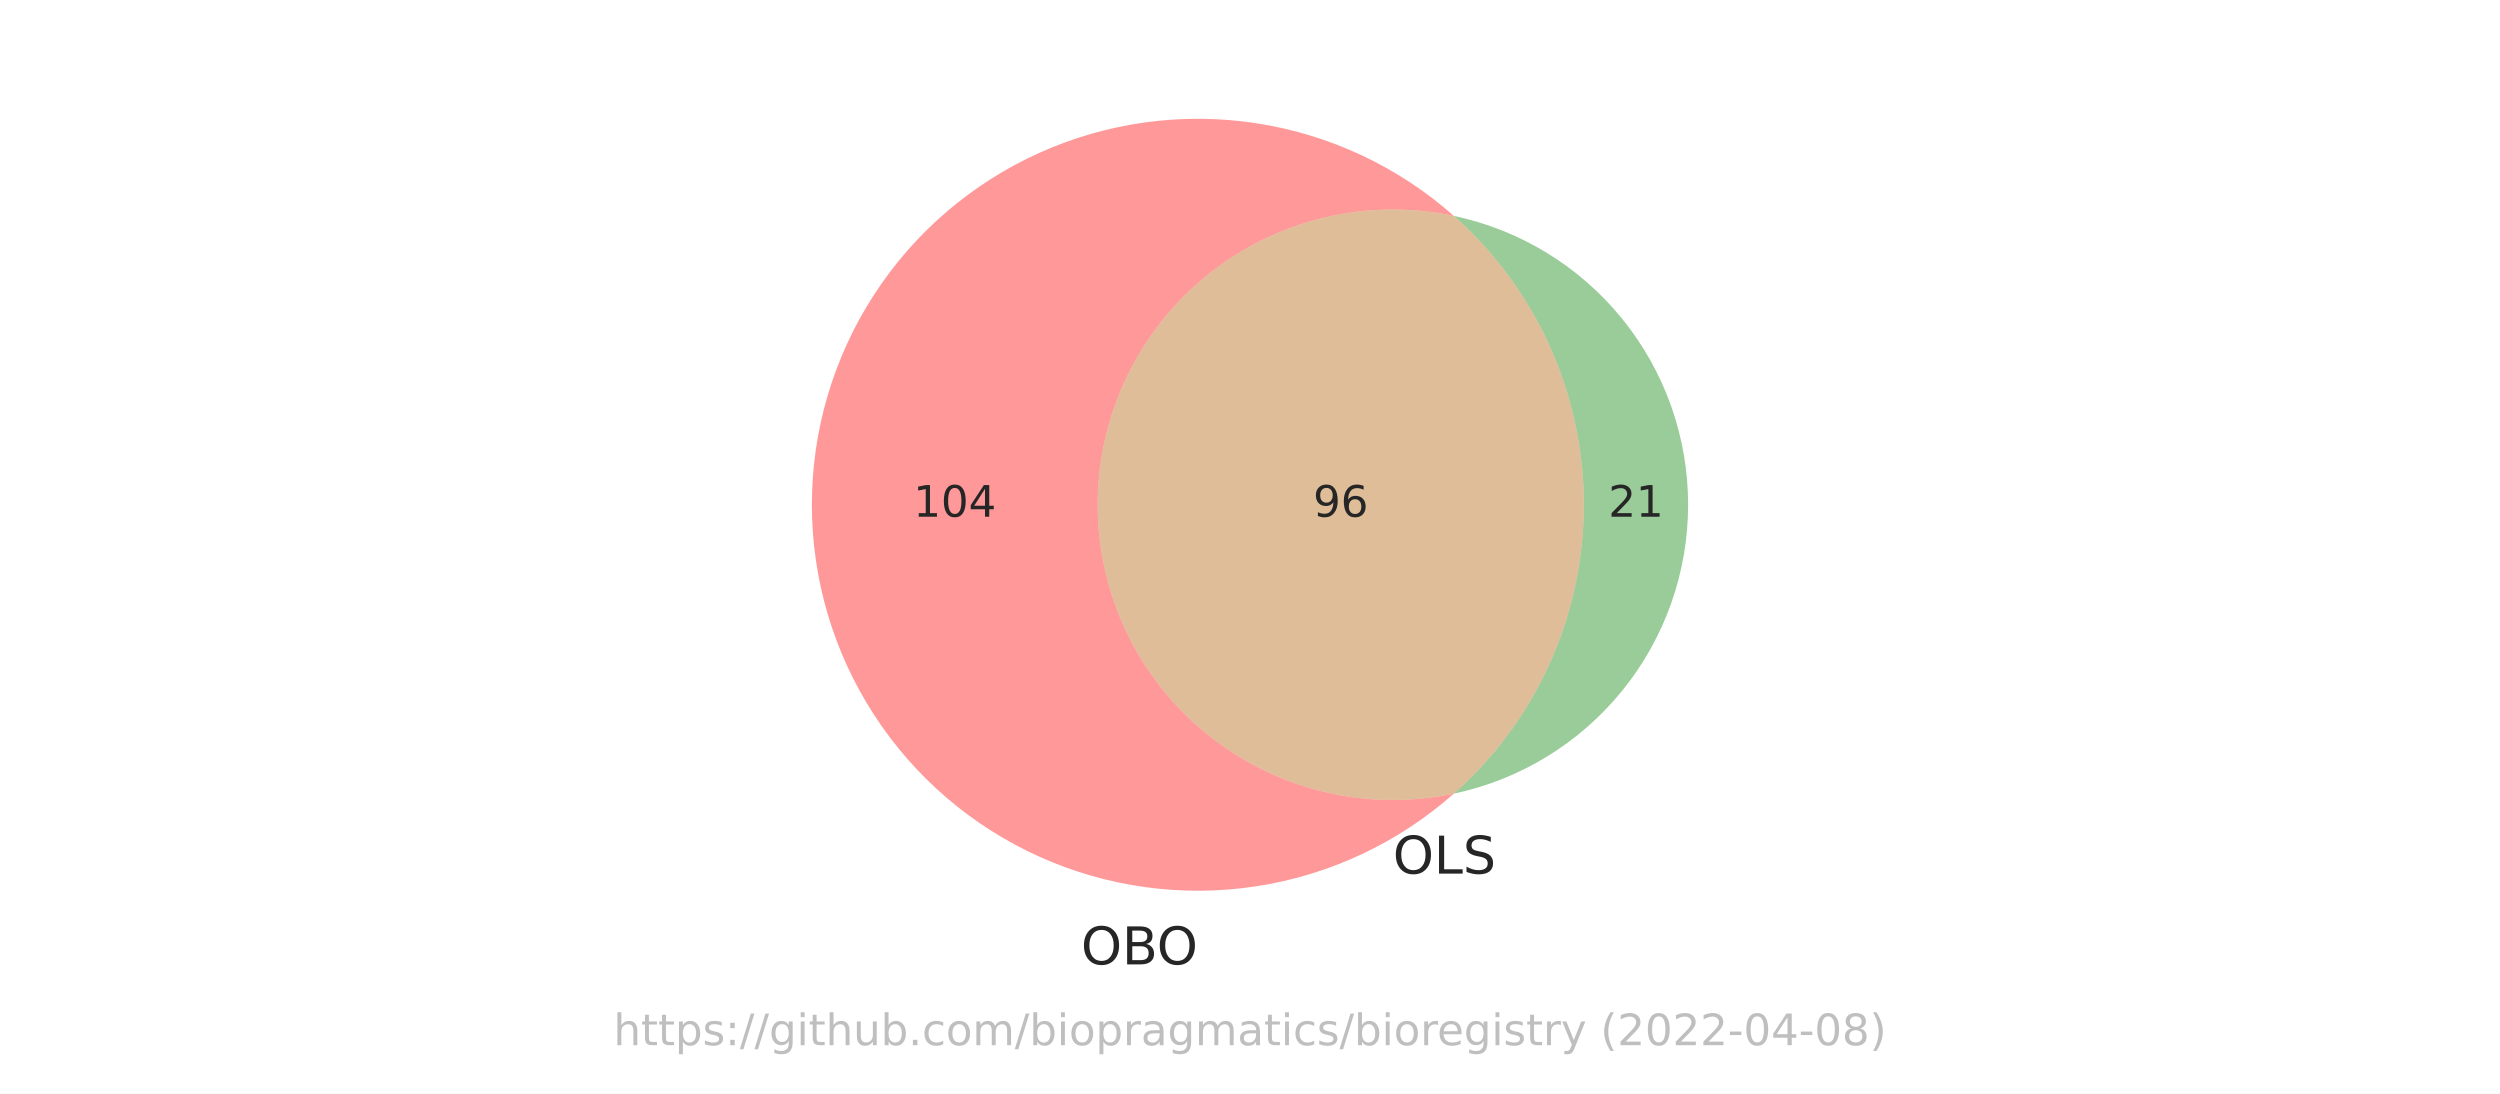
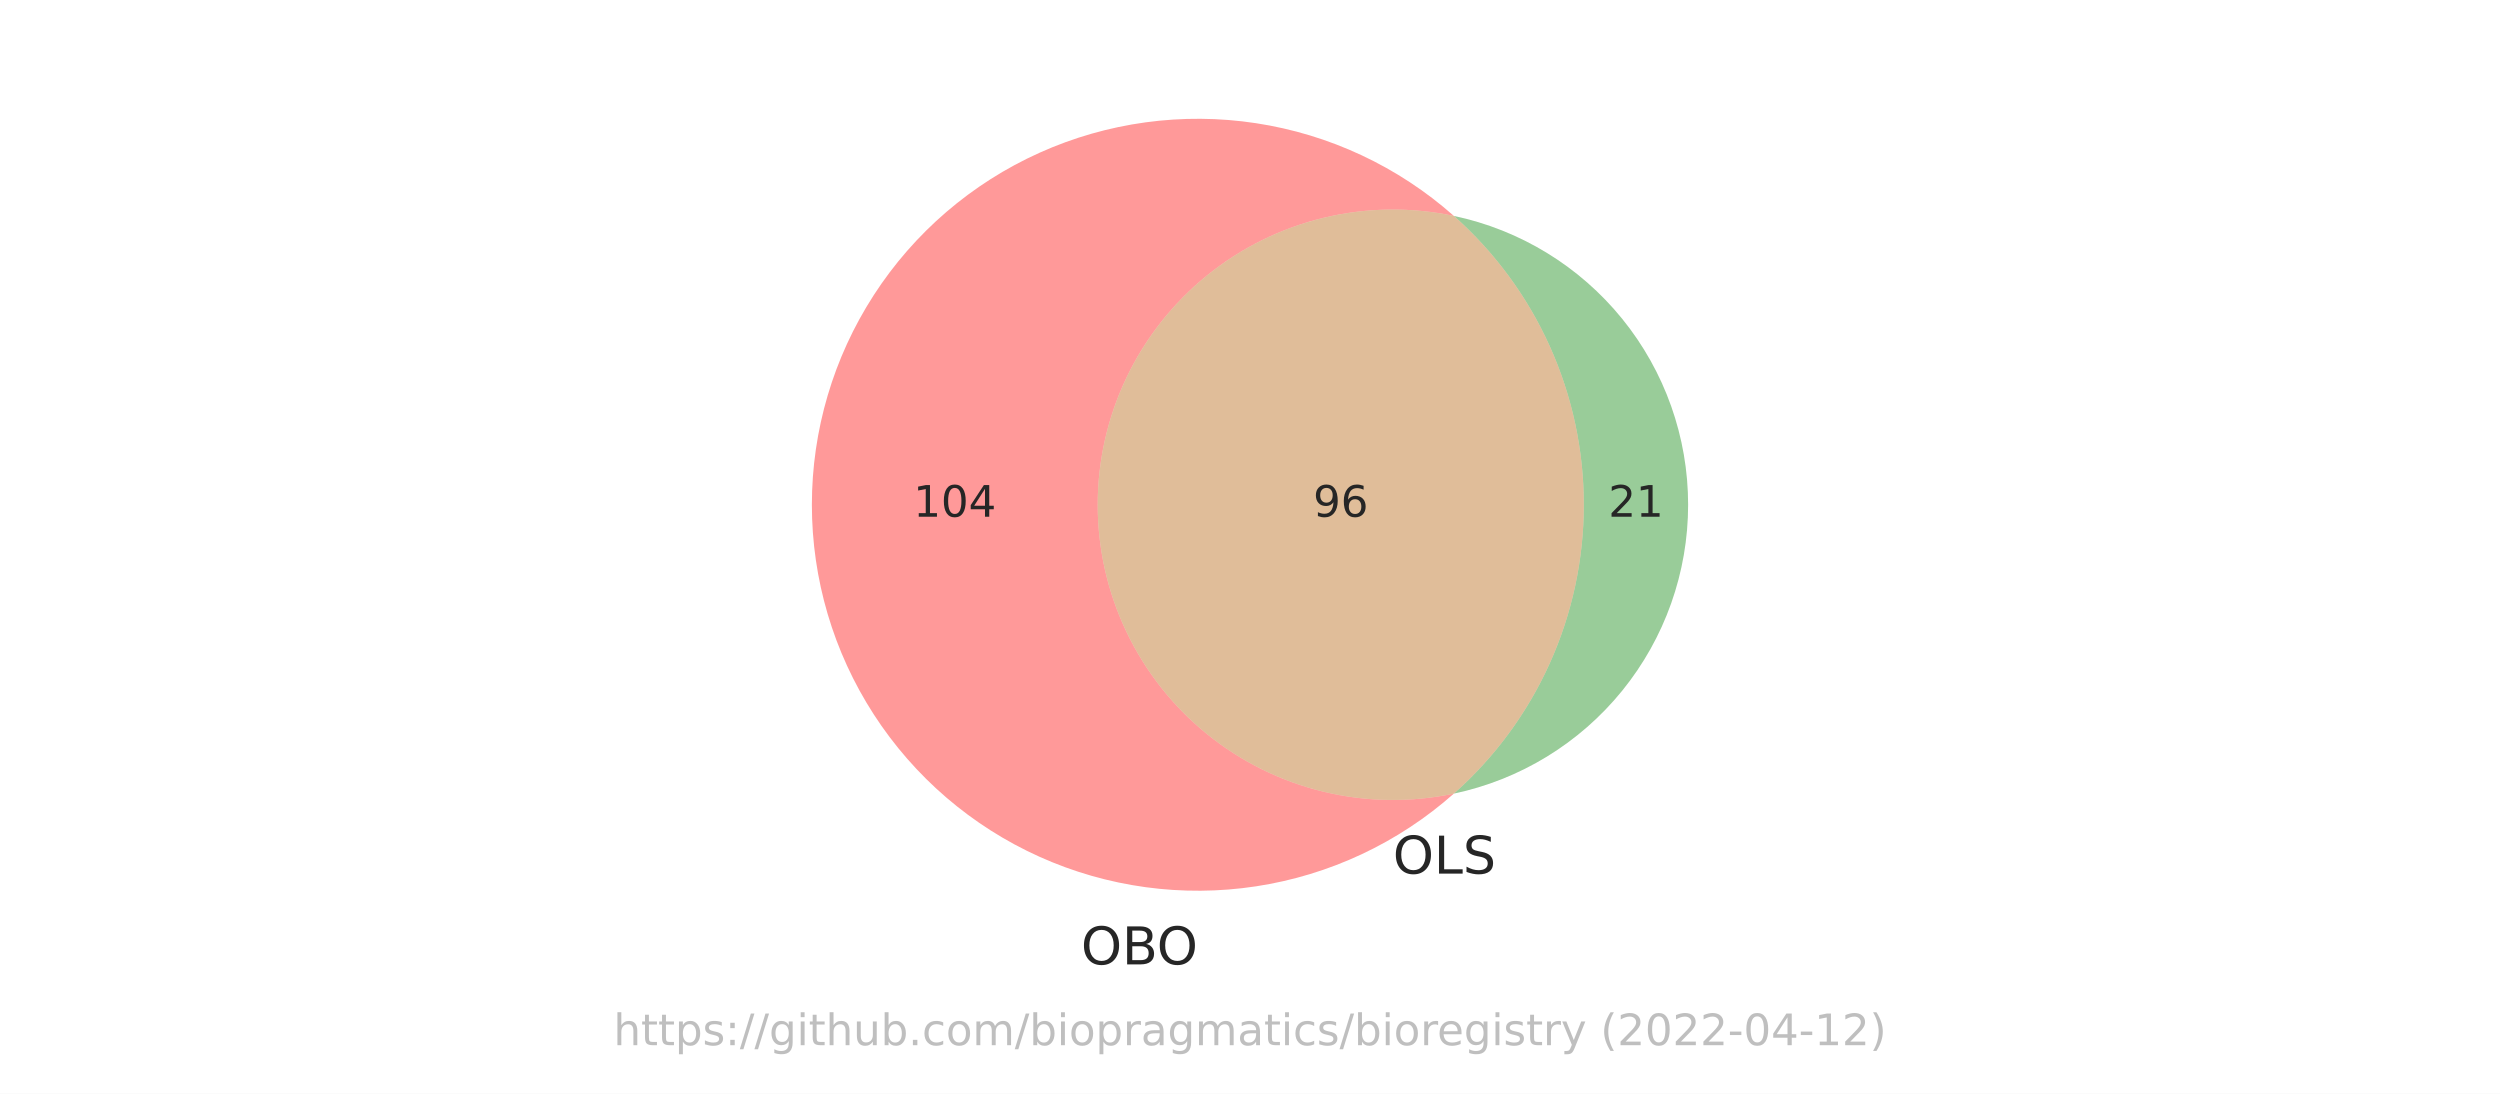
<svg xmlns="http://www.w3.org/2000/svg" xmlns:xlink="http://www.w3.org/1999/xlink" width="576pt" height="252pt" viewBox="0 0 576 252" version="1.1">
  <defs>
    <style type="text/css">*{stroke-linejoin: round; stroke-linecap: butt}</style>
  </defs>
  <g id="figure_1">
    <g id="patch_1">
      <path d="M 0 252  L 576 252  L 576 0  L 0 0  z " style="fill: #ffffff" />
    </g>
    <g id="axes_1">
      <g id="patch_2">
        <path d="M 334.969 182.85  C 325.063 184.94 314.815 184.793 304.974 182.418  C 295.133 180.044 285.945 175.502 278.082 169.126  C 270.22 162.749 263.879 154.696 259.524 145.557  C 255.169 136.418 252.909 126.421 252.909 116.298  C 252.909 106.175 255.169 96.178 259.524 87.039  C 263.879 77.9 270.22 69.847 278.082 63.47  C 285.945 57.094 295.133 52.552 304.974 50.178  C 314.815 47.803 325.063 47.656 334.969 49.746  C 322.149 38.383 306.314 30.964 289.379 28.384  C 272.443 25.803 255.118 28.171 239.495 35.2  C 223.873 42.229 210.609 53.625 201.308 68.01  C 192.006 82.396 187.056 99.167 187.056 116.298  C 187.056 133.429 192.006 150.2 201.308 164.586  C 210.609 178.971 223.873 190.367 239.495 197.396  C 255.118 204.425 272.443 206.793 289.379 204.212  C 306.314 201.632 322.149 194.213 334.969 182.85  " clip-path="url(#pfca8067549)" style="fill: #ff0000; opacity: 0.4" />
      </g>
      <g id="patch_3">
        <path d="M 334.969 49.746  C 344.383 58.09 351.921 68.337 357.083 79.809  C 362.244 91.281 364.913 103.718 364.913 116.298  C 364.913 128.878 362.244 141.315 357.083 152.787  C 351.921 164.259 344.383 174.506 334.969 182.85  C 350.23 179.63 363.929 171.257 373.754 159.142  C 383.579 147.028 388.944 131.895 388.944 116.298  C 388.944 100.701 383.579 85.568 373.754 73.454  C 363.929 61.339 350.23 52.966 334.969 49.746  " clip-path="url(#pfca8067549)" style="fill: #008000; opacity: 0.4" />
      </g>
      <g id="patch_4">
        <path d="M 334.969 182.85  C 344.383 174.506 351.921 164.259 357.083 152.787  C 362.244 141.315 364.913 128.878 364.913 116.298  C 364.913 103.718 362.244 91.281 357.083 79.809  C 351.921 68.337 344.383 58.09 334.969 49.746  C 325.063 47.656 314.815 47.803 304.974 50.178  C 295.133 52.552 285.945 57.094 278.082 63.47  C 270.22 69.847 263.879 77.9 259.524 87.039  C 255.169 96.178 252.909 106.175 252.909 116.298  C 252.909 126.421 255.169 136.418 259.524 145.557  C 263.879 154.696 270.22 162.749 278.082 169.126  C 285.945 175.502 295.133 180.044 304.974 182.418  C 314.815 184.793 325.063 184.94 334.969 182.85  " clip-path="url(#pfca8067549)" style="fill: #b25a00; opacity: 0.4" />
      </g>
      <g id="text_1">
        <g style="fill: #262626" transform="translate(210.4387 119.0574)scale(0.1 -0.1)">
          <defs>
            <path id="DejaVuSans-31" d="M 794 531  L 1825 531  L 1825 4091  L 703 3866  L 703 4441  L 1819 4666  L 2450 4666  L 2450 531  L 3481 531  L 3481 0  L 794 0  L 794 531  z " transform="scale(0.015625)" />
            <path id="DejaVuSans-30" d="M 2034 4250  Q 1547 4250 1301 3770  Q 1056 3291 1056 2328  Q 1056 1369 1301 889  Q 1547 409 2034 409  Q 2525 409 2770 889  Q 3016 1369 3016 2328  Q 3016 3291 2770 3770  Q 2525 4250 2034 4250  z M 2034 4750  Q 2819 4750 3233 4129  Q 3647 3509 3647 2328  Q 3647 1150 3233 529  Q 2819 -91 2034 -91  Q 1250 -91 836 529  Q 422 1150 422 2328  Q 422 3509 836 4129  Q 1250 4750 2034 4750  z " transform="scale(0.015625)" />
            <path id="DejaVuSans-34" d="M 2419 4116  L 825 1625  L 2419 1625  L 2419 4116  z M 2253 4666  L 3047 4666  L 3047 1625  L 3713 1625  L 3713 1100  L 3047 1100  L 3047 0  L 2419 0  L 2419 1100  L 313 1100  L 313 1709  L 2253 4666  z " transform="scale(0.015625)" />
          </defs>
          <use xlink:href="#DejaVuSans-31" />
          <use xlink:href="#DejaVuSans-30" x="63.623" />
          <use xlink:href="#DejaVuSans-34" x="127.246" />
        </g>
      </g>
      <g id="text_2">
        <g style="fill: #262626" transform="translate(370.5664 119.0574)scale(0.1 -0.1)">
          <defs>
            <path id="DejaVuSans-32" d="M 1228 531  L 3431 531  L 3431 0  L 469 0  L 469 531  Q 828 903 1448 1529  Q 2069 2156 2228 2338  Q 2531 2678 2651 2914  Q 2772 3150 2772 3378  Q 2772 3750 2511 3984  Q 2250 4219 1831 4219  Q 1534 4219 1204 4116  Q 875 4013 500 3803  L 500 4441  Q 881 4594 1212 4672  Q 1544 4750 1819 4750  Q 2544 4750 2975 4387  Q 3406 4025 3406 3419  Q 3406 3131 3298 2873  Q 3191 2616 2906 2266  Q 2828 2175 2409 1742  Q 1991 1309 1228 531  z " transform="scale(0.015625)" />
          </defs>
          <use xlink:href="#DejaVuSans-32" />
          <use xlink:href="#DejaVuSans-31" x="63.623" />
        </g>
      </g>
      <g id="text_3">
        <g style="fill: #262626" transform="translate(302.5489 119.0574)scale(0.1 -0.1)">
          <defs>
            <path id="DejaVuSans-39" d="M 703 97  L 703 672  Q 941 559 1184 500  Q 1428 441 1663 441  Q 2288 441 2617 861  Q 2947 1281 2994 2138  Q 2813 1869 2534 1725  Q 2256 1581 1919 1581  Q 1219 1581 811 2004  Q 403 2428 403 3163  Q 403 3881 828 4315  Q 1253 4750 1959 4750  Q 2769 4750 3195 4129  Q 3622 3509 3622 2328  Q 3622 1225 3098 567  Q 2575 -91 1691 -91  Q 1453 -91 1209 -44  Q 966 3 703 97  z M 1959 2075  Q 2384 2075 2632 2365  Q 2881 2656 2881 3163  Q 2881 3666 2632 3958  Q 2384 4250 1959 4250  Q 1534 4250 1286 3958  Q 1038 3666 1038 3163  Q 1038 2656 1286 2365  Q 1534 2075 1959 2075  z " transform="scale(0.015625)" />
            <path id="DejaVuSans-36" d="M 2113 2584  Q 1688 2584 1439 2293  Q 1191 2003 1191 1497  Q 1191 994 1439 701  Q 1688 409 2113 409  Q 2538 409 2786 701  Q 3034 994 3034 1497  Q 3034 2003 2786 2293  Q 2538 2584 2113 2584  z M 3366 4563  L 3366 3988  Q 3128 4100 2886 4159  Q 2644 4219 2406 4219  Q 1781 4219 1451 3797  Q 1122 3375 1075 2522  Q 1259 2794 1537 2939  Q 1816 3084 2150 3084  Q 2853 3084 3261 2657  Q 3669 2231 3669 1497  Q 3669 778 3244 343  Q 2819 -91 2113 -91  Q 1303 -91 875 529  Q 447 1150 447 2328  Q 447 3434 972 4092  Q 1497 4750 2381 4750  Q 2619 4750 2861 4703  Q 3103 4656 3366 4563  z " transform="scale(0.015625)" />
          </defs>
          <use xlink:href="#DejaVuSans-39" />
          <use xlink:href="#DejaVuSans-36" x="63.623" />
        </g>
      </g>
      <g id="text_4">
        <g style="fill: #262626" transform="translate(249.069 222.1923)scale(0.12 -0.12)">
          <defs>
            <path id="DejaVuSans-4f" d="M 2522 4238  Q 1834 4238 1429 3725  Q 1025 3213 1025 2328  Q 1025 1447 1429 934  Q 1834 422 2522 422  Q 3209 422 3611 934  Q 4013 1447 4013 2328  Q 4013 3213 3611 3725  Q 3209 4238 2522 4238  z M 2522 4750  Q 3503 4750 4090 4092  Q 4678 3434 4678 2328  Q 4678 1225 4090 567  Q 3503 -91 2522 -91  Q 1538 -91 948 565  Q 359 1222 359 2328  Q 359 3434 948 4092  Q 1538 4750 2522 4750  z " transform="scale(0.015625)" />
            <path id="DejaVuSans-42" d="M 1259 2228  L 1259 519  L 2272 519  Q 2781 519 3026 730  Q 3272 941 3272 1375  Q 3272 1813 3026 2020  Q 2781 2228 2272 2228  L 1259 2228  z M 1259 4147  L 1259 2741  L 2194 2741  Q 2656 2741 2882 2914  Q 3109 3088 3109 3444  Q 3109 3797 2882 3972  Q 2656 4147 2194 4147  L 1259 4147  z M 628 4666  L 2241 4666  Q 2963 4666 3353 4366  Q 3744 4066 3744 3513  Q 3744 3084 3544 2831  Q 3344 2578 2956 2516  Q 3422 2416 3680 2098  Q 3938 1781 3938 1306  Q 3938 681 3513 340  Q 3088 0 2303 0  L 628 0  L 628 4666  z " transform="scale(0.015625)" />
          </defs>
          <use xlink:href="#DejaVuSans-4f" />
          <use xlink:href="#DejaVuSans-42" x="78.711" />
          <use xlink:href="#DejaVuSans-4f" x="145.564" />
        </g>
      </g>
      <g id="text_5">
        <g style="fill: #262626" transform="translate(320.9268 201.281)scale(0.12 -0.12)">
          <defs>
            <path id="DejaVuSans-4c" d="M 628 4666  L 1259 4666  L 1259 531  L 3531 531  L 3531 0  L 628 0  L 628 4666  z " transform="scale(0.015625)" />
            <path id="DejaVuSans-53" d="M 3425 4513  L 3425 3897  Q 3066 4069 2747 4153  Q 2428 4238 2131 4238  Q 1616 4238 1336 4038  Q 1056 3838 1056 3469  Q 1056 3159 1242 3001  Q 1428 2844 1947 2747  L 2328 2669  Q 3034 2534 3370 2195  Q 3706 1856 3706 1288  Q 3706 609 3251 259  Q 2797 -91 1919 -91  Q 1588 -91 1214 -16  Q 841 59 441 206  L 441 856  Q 825 641 1194 531  Q 1563 422 1919 422  Q 2459 422 2753 634  Q 3047 847 3047 1241  Q 3047 1584 2836 1778  Q 2625 1972 2144 2069  L 1759 2144  Q 1053 2284 737 2584  Q 422 2884 422 3419  Q 422 4038 858 4394  Q 1294 4750 2059 4750  Q 2388 4750 2728 4690  Q 3069 4631 3425 4513  z " transform="scale(0.015625)" />
          </defs>
          <use xlink:href="#DejaVuSans-4f" />
          <use xlink:href="#DejaVuSans-4c" x="78.711" />
          <use xlink:href="#DejaVuSans-53" x="134.424" />
        </g>
      </g>
      <g id="text_6">
        <g style="fill: #808080; opacity: 0.5" transform="translate(141.3453 240.8159)scale(0.1 -0.1)">
          <defs>
            <path id="DejaVuSans-68" d="M 3513 2113  L 3513 0  L 2938 0  L 2938 2094  Q 2938 2591 2744 2837  Q 2550 3084 2163 3084  Q 1697 3084 1428 2787  Q 1159 2491 1159 1978  L 1159 0  L 581 0  L 581 4863  L 1159 4863  L 1159 2956  Q 1366 3272 1645 3428  Q 1925 3584 2291 3584  Q 2894 3584 3203 3211  Q 3513 2838 3513 2113  z " transform="scale(0.015625)" />
            <path id="DejaVuSans-74" d="M 1172 4494  L 1172 3500  L 2356 3500  L 2356 3053  L 1172 3053  L 1172 1153  Q 1172 725 1289 603  Q 1406 481 1766 481  L 2356 481  L 2356 0  L 1766 0  Q 1100 0 847 248  Q 594 497 594 1153  L 594 3053  L 172 3053  L 172 3500  L 594 3500  L 594 4494  L 1172 4494  z " transform="scale(0.015625)" />
            <path id="DejaVuSans-70" d="M 1159 525  L 1159 -1331  L 581 -1331  L 581 3500  L 1159 3500  L 1159 2969  Q 1341 3281 1617 3432  Q 1894 3584 2278 3584  Q 2916 3584 3314 3078  Q 3713 2572 3713 1747  Q 3713 922 3314 415  Q 2916 -91 2278 -91  Q 1894 -91 1617 61  Q 1341 213 1159 525  z M 3116 1747  Q 3116 2381 2855 2742  Q 2594 3103 2138 3103  Q 1681 3103 1420 2742  Q 1159 2381 1159 1747  Q 1159 1113 1420 752  Q 1681 391 2138 391  Q 2594 391 2855 752  Q 3116 1113 3116 1747  z " transform="scale(0.015625)" />
            <path id="DejaVuSans-73" d="M 2834 3397  L 2834 2853  Q 2591 2978 2328 3040  Q 2066 3103 1784 3103  Q 1356 3103 1142 2972  Q 928 2841 928 2578  Q 928 2378 1081 2264  Q 1234 2150 1697 2047  L 1894 2003  Q 2506 1872 2764 1633  Q 3022 1394 3022 966  Q 3022 478 2636 193  Q 2250 -91 1575 -91  Q 1294 -91 989 -36  Q 684 19 347 128  L 347 722  Q 666 556 975 473  Q 1284 391 1588 391  Q 1994 391 2212 530  Q 2431 669 2431 922  Q 2431 1156 2273 1281  Q 2116 1406 1581 1522  L 1381 1569  Q 847 1681 609 1914  Q 372 2147 372 2553  Q 372 3047 722 3315  Q 1072 3584 1716 3584  Q 2034 3584 2315 3537  Q 2597 3491 2834 3397  z " transform="scale(0.015625)" />
            <path id="DejaVuSans-3a" d="M 750 794  L 1409 794  L 1409 0  L 750 0  L 750 794  z M 750 3309  L 1409 3309  L 1409 2516  L 750 2516  L 750 3309  z " transform="scale(0.015625)" />
            <path id="DejaVuSans-2f" d="M 1625 4666  L 2156 4666  L 531 -594  L 0 -594  L 1625 4666  z " transform="scale(0.015625)" />
            <path id="DejaVuSans-67" d="M 2906 1791  Q 2906 2416 2648 2759  Q 2391 3103 1925 3103  Q 1463 3103 1205 2759  Q 947 2416 947 1791  Q 947 1169 1205 825  Q 1463 481 1925 481  Q 2391 481 2648 825  Q 2906 1169 2906 1791  z M 3481 434  Q 3481 -459 3084 -895  Q 2688 -1331 1869 -1331  Q 1566 -1331 1297 -1286  Q 1028 -1241 775 -1147  L 775 -588  Q 1028 -725 1275 -790  Q 1522 -856 1778 -856  Q 2344 -856 2625 -561  Q 2906 -266 2906 331  L 2906 616  Q 2728 306 2450 153  Q 2172 0 1784 0  Q 1141 0 747 490  Q 353 981 353 1791  Q 353 2603 747 3093  Q 1141 3584 1784 3584  Q 2172 3584 2450 3431  Q 2728 3278 2906 2969  L 2906 3500  L 3481 3500  L 3481 434  z " transform="scale(0.015625)" />
            <path id="DejaVuSans-69" d="M 603 3500  L 1178 3500  L 1178 0  L 603 0  L 603 3500  z M 603 4863  L 1178 4863  L 1178 4134  L 603 4134  L 603 4863  z " transform="scale(0.015625)" />
            <path id="DejaVuSans-75" d="M 544 1381  L 544 3500  L 1119 3500  L 1119 1403  Q 1119 906 1312 657  Q 1506 409 1894 409  Q 2359 409 2629 706  Q 2900 1003 2900 1516  L 2900 3500  L 3475 3500  L 3475 0  L 2900 0  L 2900 538  Q 2691 219 2414 64  Q 2138 -91 1772 -91  Q 1169 -91 856 284  Q 544 659 544 1381  z M 1991 3584  L 1991 3584  z " transform="scale(0.015625)" />
            <path id="DejaVuSans-62" d="M 3116 1747  Q 3116 2381 2855 2742  Q 2594 3103 2138 3103  Q 1681 3103 1420 2742  Q 1159 2381 1159 1747  Q 1159 1113 1420 752  Q 1681 391 2138 391  Q 2594 391 2855 752  Q 3116 1113 3116 1747  z M 1159 2969  Q 1341 3281 1617 3432  Q 1894 3584 2278 3584  Q 2916 3584 3314 3078  Q 3713 2572 3713 1747  Q 3713 922 3314 415  Q 2916 -91 2278 -91  Q 1894 -91 1617 61  Q 1341 213 1159 525  L 1159 0  L 581 0  L 581 4863  L 1159 4863  L 1159 2969  z " transform="scale(0.015625)" />
            <path id="DejaVuSans-2e" d="M 684 794  L 1344 794  L 1344 0  L 684 0  L 684 794  z " transform="scale(0.015625)" />
            <path id="DejaVuSans-63" d="M 3122 3366  L 3122 2828  Q 2878 2963 2633 3030  Q 2388 3097 2138 3097  Q 1578 3097 1268 2742  Q 959 2388 959 1747  Q 959 1106 1268 751  Q 1578 397 2138 397  Q 2388 397 2633 464  Q 2878 531 3122 666  L 3122 134  Q 2881 22 2623 -34  Q 2366 -91 2075 -91  Q 1284 -91 818 406  Q 353 903 353 1747  Q 353 2603 823 3093  Q 1294 3584 2113 3584  Q 2378 3584 2631 3529  Q 2884 3475 3122 3366  z " transform="scale(0.015625)" />
            <path id="DejaVuSans-6f" d="M 1959 3097  Q 1497 3097 1228 2736  Q 959 2375 959 1747  Q 959 1119 1226 758  Q 1494 397 1959 397  Q 2419 397 2687 759  Q 2956 1122 2956 1747  Q 2956 2369 2687 2733  Q 2419 3097 1959 3097  z M 1959 3584  Q 2709 3584 3137 3096  Q 3566 2609 3566 1747  Q 3566 888 3137 398  Q 2709 -91 1959 -91  Q 1206 -91 779 398  Q 353 888 353 1747  Q 353 2609 779 3096  Q 1206 3584 1959 3584  z " transform="scale(0.015625)" />
            <path id="DejaVuSans-6d" d="M 3328 2828  Q 3544 3216 3844 3400  Q 4144 3584 4550 3584  Q 5097 3584 5394 3201  Q 5691 2819 5691 2113  L 5691 0  L 5113 0  L 5113 2094  Q 5113 2597 4934 2840  Q 4756 3084 4391 3084  Q 3944 3084 3684 2787  Q 3425 2491 3425 1978  L 3425 0  L 2847 0  L 2847 2094  Q 2847 2600 2669 2842  Q 2491 3084 2119 3084  Q 1678 3084 1418 2786  Q 1159 2488 1159 1978  L 1159 0  L 581 0  L 581 3500  L 1159 3500  L 1159 2956  Q 1356 3278 1631 3431  Q 1906 3584 2284 3584  Q 2666 3584 2933 3390  Q 3200 3197 3328 2828  z " transform="scale(0.015625)" />
            <path id="DejaVuSans-72" d="M 2631 2963  Q 2534 3019 2420 3045  Q 2306 3072 2169 3072  Q 1681 3072 1420 2755  Q 1159 2438 1159 1844  L 1159 0  L 581 0  L 581 3500  L 1159 3500  L 1159 2956  Q 1341 3275 1631 3429  Q 1922 3584 2338 3584  Q 2397 3584 2469 3576  Q 2541 3569 2628 3553  L 2631 2963  z " transform="scale(0.015625)" />
            <path id="DejaVuSans-61" d="M 2194 1759  Q 1497 1759 1228 1600  Q 959 1441 959 1056  Q 959 750 1161 570  Q 1363 391 1709 391  Q 2188 391 2477 730  Q 2766 1069 2766 1631  L 2766 1759  L 2194 1759  z M 3341 1997  L 3341 0  L 2766 0  L 2766 531  Q 2569 213 2275 61  Q 1981 -91 1556 -91  Q 1019 -91 701 211  Q 384 513 384 1019  Q 384 1609 779 1909  Q 1175 2209 1959 2209  L 2766 2209  L 2766 2266  Q 2766 2663 2505 2880  Q 2244 3097 1772 3097  Q 1472 3097 1187 3025  Q 903 2953 641 2809  L 641 3341  Q 956 3463 1253 3523  Q 1550 3584 1831 3584  Q 2591 3584 2966 3190  Q 3341 2797 3341 1997  z " transform="scale(0.015625)" />
            <path id="DejaVuSans-65" d="M 3597 1894  L 3597 1613  L 953 1613  Q 991 1019 1311 708  Q 1631 397 2203 397  Q 2534 397 2845 478  Q 3156 559 3463 722  L 3463 178  Q 3153 47 2828 -22  Q 2503 -91 2169 -91  Q 1331 -91 842 396  Q 353 884 353 1716  Q 353 2575 817 3079  Q 1281 3584 2069 3584  Q 2775 3584 3186 3129  Q 3597 2675 3597 1894  z M 3022 2063  Q 3016 2534 2758 2815  Q 2500 3097 2075 3097  Q 1594 3097 1305 2825  Q 1016 2553 972 2059  L 3022 2063  z " transform="scale(0.015625)" />
            <path id="DejaVuSans-79" d="M 2059 -325  Q 1816 -950 1584 -1140  Q 1353 -1331 966 -1331  L 506 -1331  L 506 -850  L 844 -850  Q 1081 -850 1212 -737  Q 1344 -625 1503 -206  L 1606 56  L 191 3500  L 800 3500  L 1894 763  L 2988 3500  L 3597 3500  L 2059 -325  z " transform="scale(0.015625)" />
            <path id="DejaVuSans-20" transform="scale(0.015625)" />
            <path id="DejaVuSans-28" d="M 1984 4856  Q 1566 4138 1362 3434  Q 1159 2731 1159 2009  Q 1159 1288 1364 580  Q 1569 -128 1984 -844  L 1484 -844  Q 1016 -109 783 600  Q 550 1309 550 2009  Q 550 2706 781 3412  Q 1013 4119 1484 4856  L 1984 4856  z " transform="scale(0.015625)" />
            <path id="DejaVuSans-2d" d="M 313 2009  L 1997 2009  L 1997 1497  L 313 1497  L 313 2009  z " transform="scale(0.015625)" />
-             <path id="DejaVuSans-38" d="M 2034 2216  Q 1584 2216 1326 1975  Q 1069 1734 1069 1313  Q 1069 891 1326 650  Q 1584 409 2034 409  Q 2484 409 2743 651  Q 3003 894 3003 1313  Q 3003 1734 2745 1975  Q 2488 2216 2034 2216  z M 1403 2484  Q 997 2584 770 2862  Q 544 3141 544 3541  Q 544 4100 942 4425  Q 1341 4750 2034 4750  Q 2731 4750 3128 4425  Q 3525 4100 3525 3541  Q 3525 3141 3298 2862  Q 3072 2584 2669 2484  Q 3125 2378 3379 2068  Q 3634 1759 3634 1313  Q 3634 634 3220 271  Q 2806 -91 2034 -91  Q 1263 -91 848 271  Q 434 634 434 1313  Q 434 1759 690 2068  Q 947 2378 1403 2484  z M 1172 3481  Q 1172 3119 1398 2916  Q 1625 2713 2034 2713  Q 2441 2713 2670 2916  Q 2900 3119 2900 3481  Q 2900 3844 2670 4047  Q 2441 4250 2034 4250  Q 1625 4250 1398 4047  Q 1172 3844 1172 3481  z " transform="scale(0.015625)" />
            <path id="DejaVuSans-29" d="M 513 4856  L 1013 4856  Q 1481 4119 1714 3412  Q 1947 2706 1947 2009  Q 1947 1309 1714 600  Q 1481 -109 1013 -844  L 513 -844  Q 928 -128 1133 580  Q 1338 1288 1338 2009  Q 1338 2731 1133 3434  Q 928 4138 513 4856  z " transform="scale(0.015625)" />
          </defs>
          <use xlink:href="#DejaVuSans-68" />
          <use xlink:href="#DejaVuSans-74" x="63.379" />
          <use xlink:href="#DejaVuSans-74" x="102.588" />
          <use xlink:href="#DejaVuSans-70" x="141.797" />
          <use xlink:href="#DejaVuSans-73" x="205.273" />
          <use xlink:href="#DejaVuSans-3a" x="257.373" />
          <use xlink:href="#DejaVuSans-2f" x="291.064" />
          <use xlink:href="#DejaVuSans-2f" x="324.756" />
          <use xlink:href="#DejaVuSans-67" x="358.447" />
          <use xlink:href="#DejaVuSans-69" x="421.924" />
          <use xlink:href="#DejaVuSans-74" x="449.707" />
          <use xlink:href="#DejaVuSans-68" x="488.916" />
          <use xlink:href="#DejaVuSans-75" x="552.295" />
          <use xlink:href="#DejaVuSans-62" x="615.674" />
          <use xlink:href="#DejaVuSans-2e" x="679.15" />
          <use xlink:href="#DejaVuSans-63" x="710.938" />
          <use xlink:href="#DejaVuSans-6f" x="765.918" />
          <use xlink:href="#DejaVuSans-6d" x="827.1" />
          <use xlink:href="#DejaVuSans-2f" x="924.512" />
          <use xlink:href="#DejaVuSans-62" x="958.203" />
          <use xlink:href="#DejaVuSans-69" x="1021.68" />
          <use xlink:href="#DejaVuSans-6f" x="1049.463" />
          <use xlink:href="#DejaVuSans-70" x="1110.645" />
          <use xlink:href="#DejaVuSans-72" x="1174.121" />
          <use xlink:href="#DejaVuSans-61" x="1215.234" />
          <use xlink:href="#DejaVuSans-67" x="1276.514" />
          <use xlink:href="#DejaVuSans-6d" x="1339.99" />
          <use xlink:href="#DejaVuSans-61" x="1437.402" />
          <use xlink:href="#DejaVuSans-74" x="1498.682" />
          <use xlink:href="#DejaVuSans-69" x="1537.891" />
          <use xlink:href="#DejaVuSans-63" x="1565.674" />
          <use xlink:href="#DejaVuSans-73" x="1620.654" />
          <use xlink:href="#DejaVuSans-2f" x="1672.754" />
          <use xlink:href="#DejaVuSans-62" x="1706.445" />
          <use xlink:href="#DejaVuSans-69" x="1769.922" />
          <use xlink:href="#DejaVuSans-6f" x="1797.705" />
          <use xlink:href="#DejaVuSans-72" x="1858.887" />
          <use xlink:href="#DejaVuSans-65" x="1897.75" />
          <use xlink:href="#DejaVuSans-67" x="1959.273" />
          <use xlink:href="#DejaVuSans-69" x="2022.75" />
          <use xlink:href="#DejaVuSans-73" x="2050.533" />
          <use xlink:href="#DejaVuSans-74" x="2102.633" />
          <use xlink:href="#DejaVuSans-72" x="2141.842" />
          <use xlink:href="#DejaVuSans-79" x="2182.955" />
          <use xlink:href="#DejaVuSans-20" x="2242.135" />
          <use xlink:href="#DejaVuSans-28" x="2273.922" />
          <use xlink:href="#DejaVuSans-32" x="2312.936" />
          <use xlink:href="#DejaVuSans-30" x="2376.559" />
          <use xlink:href="#DejaVuSans-32" x="2440.182" />
          <use xlink:href="#DejaVuSans-32" x="2503.805" />
          <use xlink:href="#DejaVuSans-2d" x="2567.428" />
          <use xlink:href="#DejaVuSans-30" x="2603.512" />
          <use xlink:href="#DejaVuSans-34" x="2667.135" />
          <use xlink:href="#DejaVuSans-2d" x="2730.758" />
-           <use xlink:href="#DejaVuSans-30" x="2766.842" />
-           <use xlink:href="#DejaVuSans-38" x="2830.465" />
+           <use xlink:href="#DejaVuSans-31" x="2766.842" />
+           <use xlink:href="#DejaVuSans-32" x="2830.465" />
          <use xlink:href="#DejaVuSans-29" x="2894.088" />
        </g>
      </g>
    </g>
  </g>
  <defs>
    <clipPath id="pfca8067549">
      <rect x="170.487" y="10.8" width="235.027" height="210.996" />
    </clipPath>
  </defs>
</svg>
